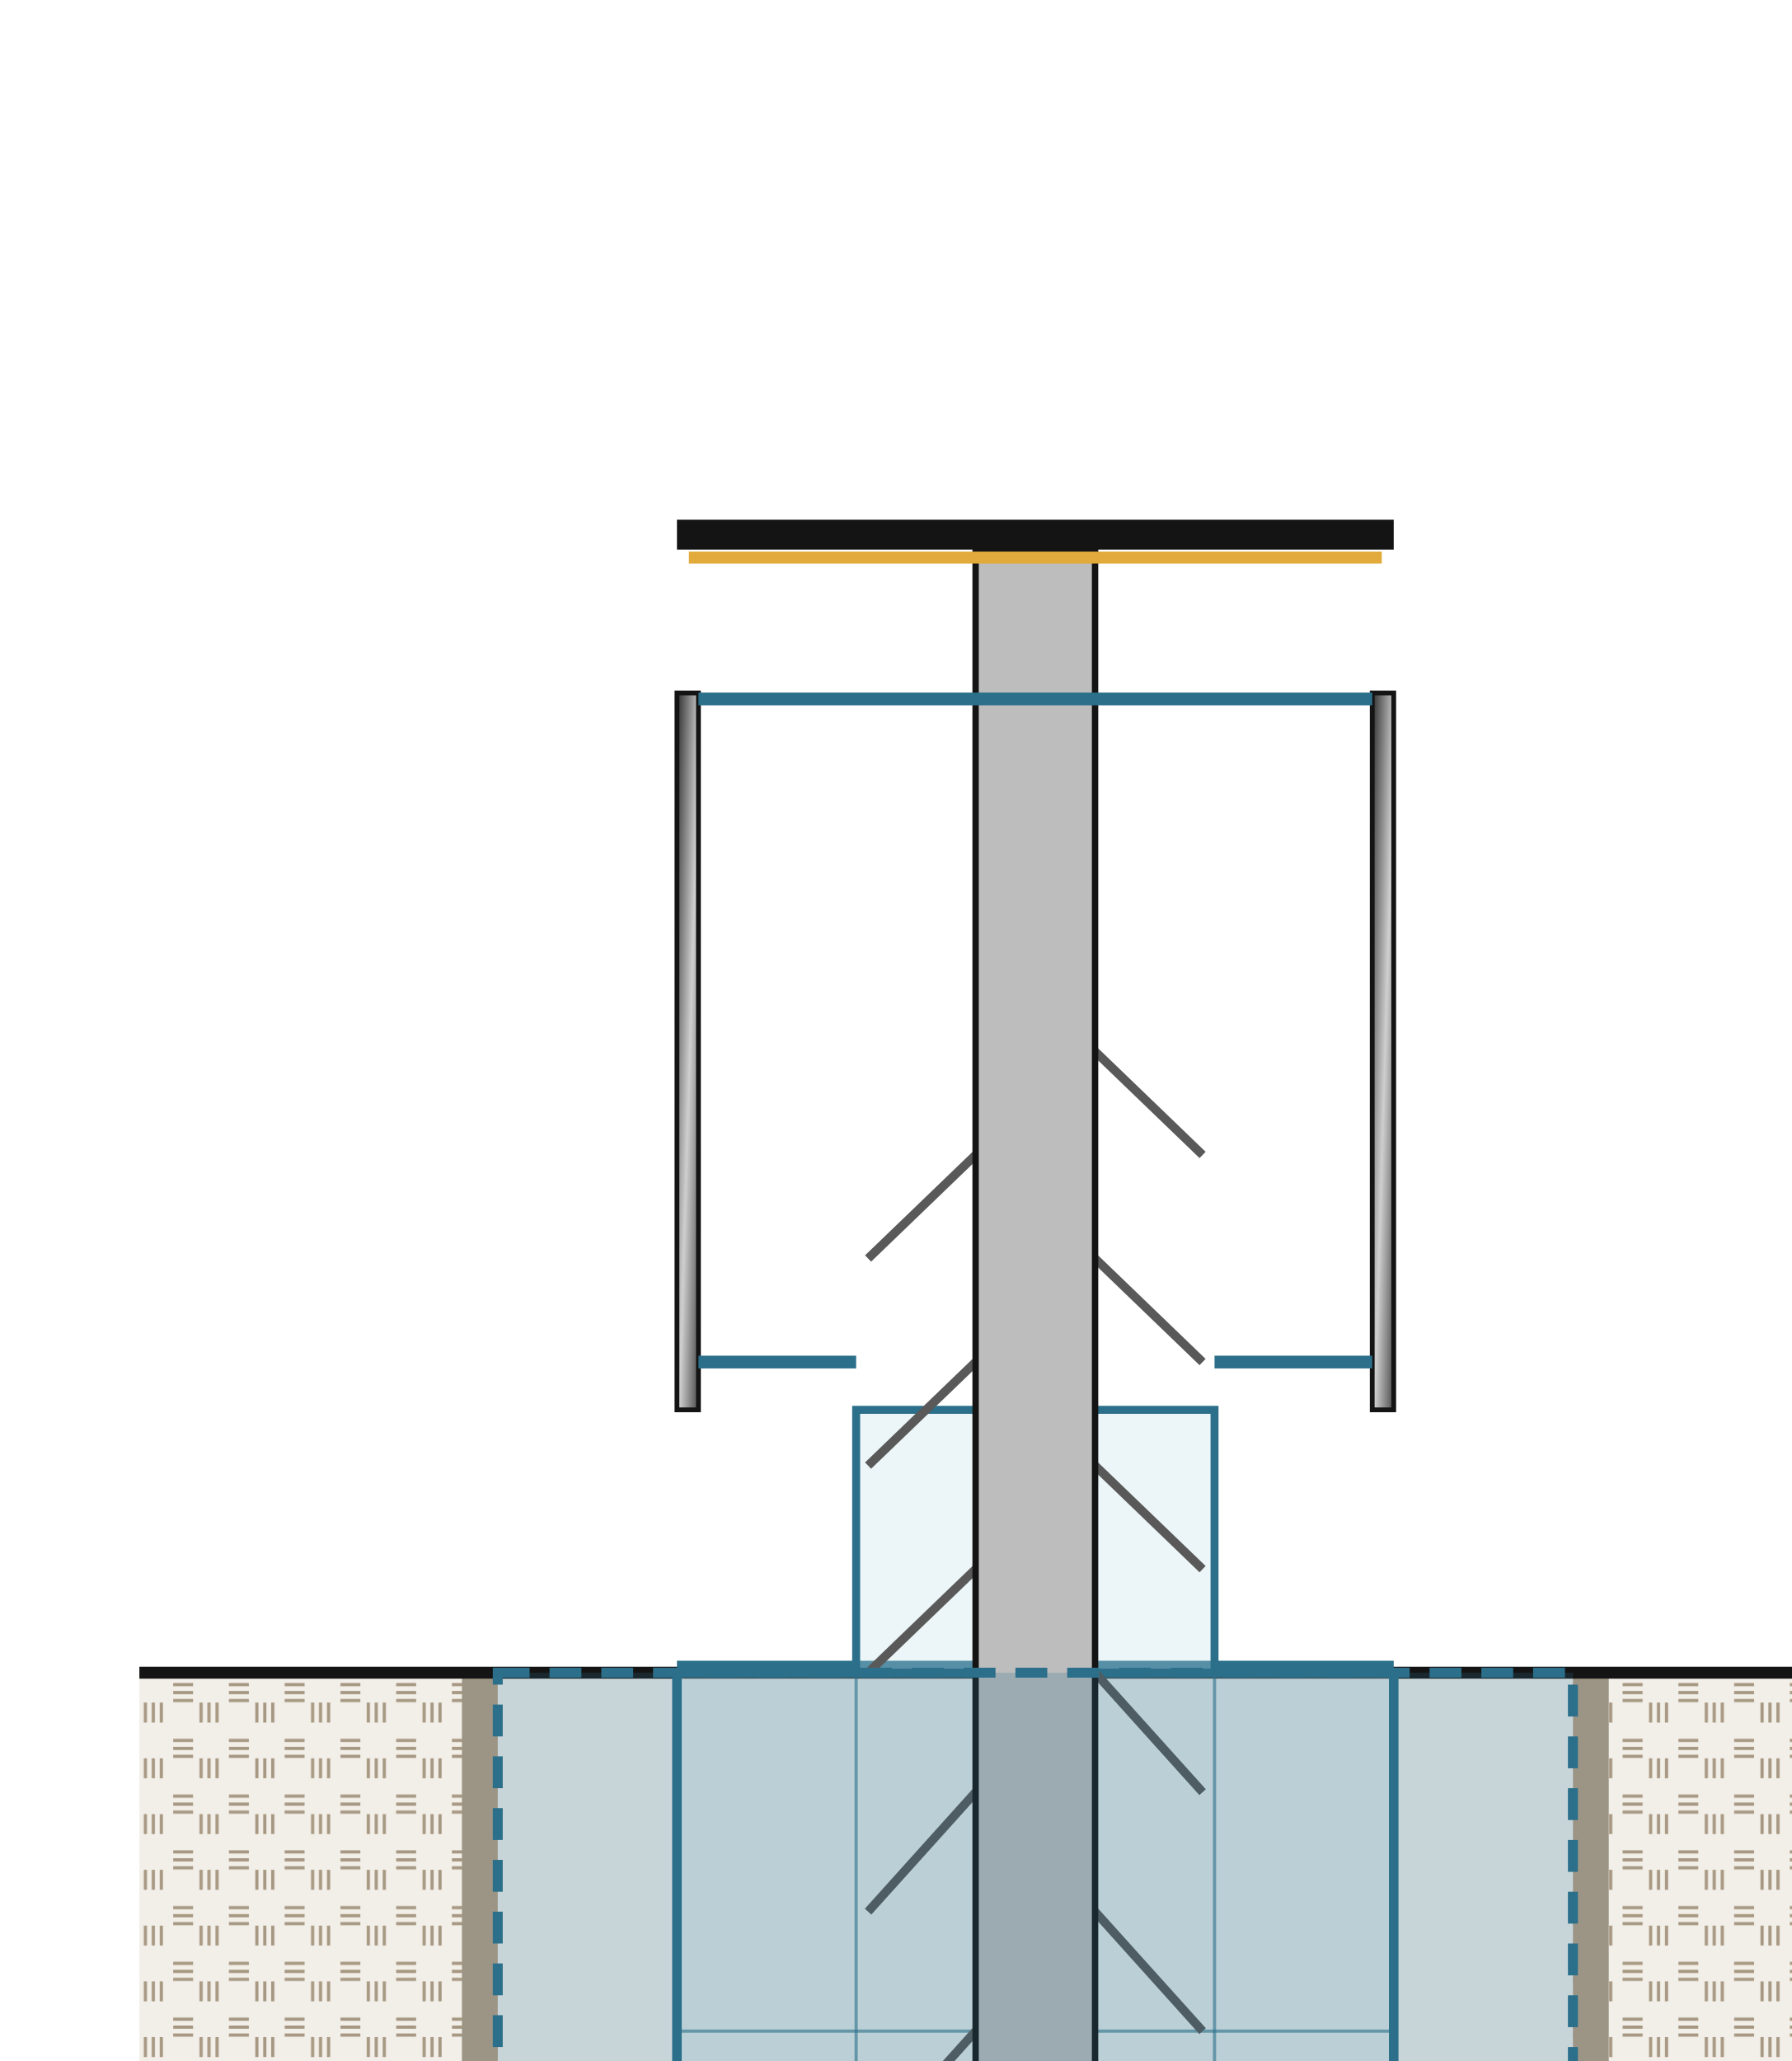
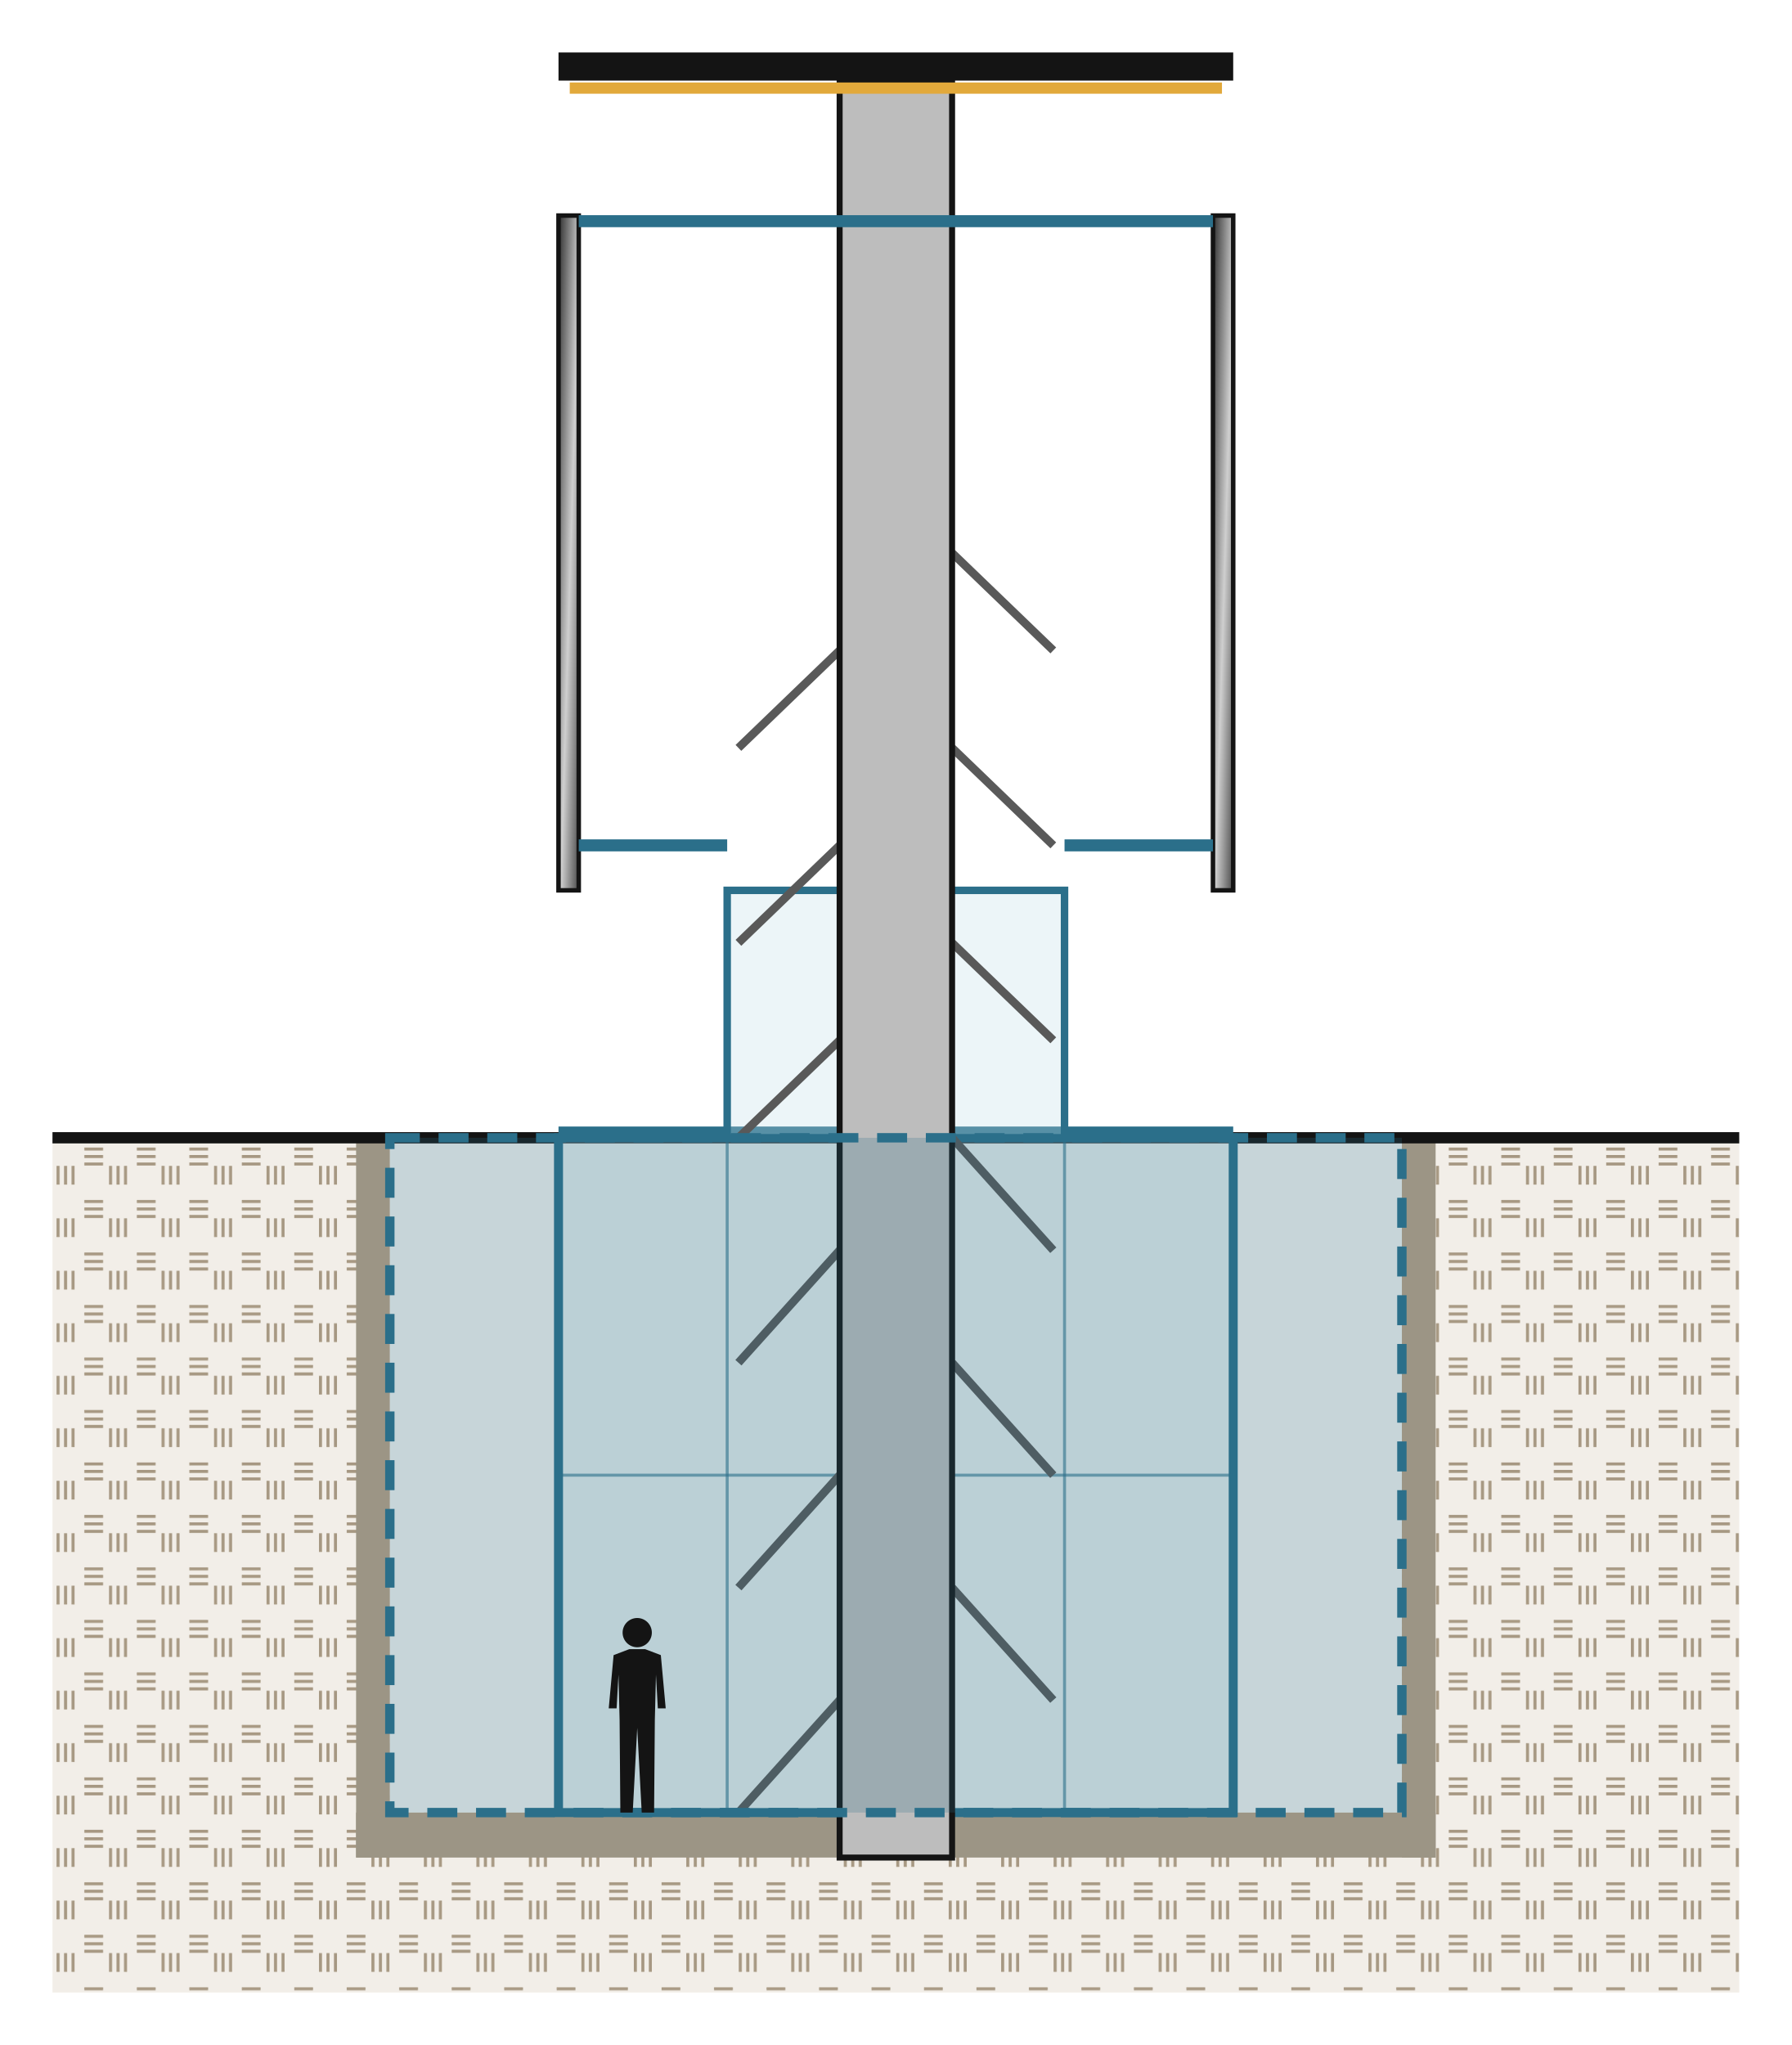
- <svg xmlns="http://www.w3.org/2000/svg" font-family="Noto Sans CJK KR, Noto Sans KR, sans-serif">
+ <svg xmlns="http://www.w3.org/2000/svg" viewBox="21.0 116.5 478.0 545.5" preserveAspectRatio="xMidYMid meet" font-family="Noto Sans CJK KR, Noto Sans KR, sans-serif">
  <defs>
    <pattern id="earthp" width="14" height="14" patternUnits="userSpaceOnUse">
      <path d="M1.5 3h5M1.5 5h5M1.5 7h5M8.5 7.5v5M10.5 7.5v5M12.5 7.5v5" stroke="#8a7a62" stroke-width="0.8" />
    </pattern>
    <linearGradient id="mA" x1="0" y1="0" x2="1" y2="1">
      <stop offset="0" stop-color="#2E2E2E" />
      <stop offset="0.55" stop-color="#CFCFCF" />
      <stop offset="1" stop-color="#4A4A4A" />
    </linearGradient>
    <linearGradient id="mB" x1="1" y1="0" x2="0" y2="1">
      <stop offset="0" stop-color="#4A4A4A" />
      <stop offset="0.4" stop-color="#A0A0A0" />
      <stop offset="1" stop-color="#2A2A2A" />
    </linearGradient>
    <linearGradient id="mC" x1="0" y1="0" x2="1" y2="1">
      <stop offset="0" stop-color="#7A7A7A" />
      <stop offset="0.5" stop-color="#BDBDBD" />
      <stop offset="1" stop-color="#6A6A6A" />
    </linearGradient>
    <linearGradient id="beam" x1="0" y1="0" x2="0" y2="1">
      <stop offset="0" stop-color="#F2C45A" stop-opacity="0.75" />
      <stop offset="1" stop-color="#F2C45A" stop-opacity="0.08" />
    </linearGradient>
    <linearGradient id="beam2" x1="0" y1="0" x2="0" y2="1">
      <stop offset="0" stop-color="#F2C45A" stop-opacity="0.45" />
      <stop offset="1" stop-color="#F2C45A" stop-opacity="0.04" />
    </linearGradient>
    <radialGradient id="glow" cx="0.5" cy="0.5" r="0.5">
      <stop offset="0" stop-color="#F2C45A" stop-opacity="0.55" />
      <stop offset="1" stop-color="#F2C45A" stop-opacity="0" />
    </radialGradient>
  </defs>
  <rect x="35.0" y="420" width="450" height="228.0" fill="url(#earthp)" />
  <rect x="35.0" y="420" width="450" height="228.0" fill="#D9CFBC" opacity="0.35" />
  <rect x="125.0" y="420" width="270" height="180" fill="#F3F2EF" />
  <rect x="116.0" y="420" width="9.0" height="192.0" fill="#9C9585" />
  <rect x="395.0" y="420" width="9.0" height="192.0" fill="#9C9585" />
  <rect x="116.0" y="600" width="288.0" height="12.0" fill="#9C9585" />
  <line x1="35.0" y1="420" x2="485.0" y2="420" stroke="#141414" stroke-width="3" />
  <rect x="170" y="420" width="180" height="180" fill="#BFDCE6" fill-opacity="0.28" stroke="#2b6f8a" stroke-width="2.4" />
  <line x1="215.0" y1="420" x2="215.0" y2="600" stroke="#2b6f8a" stroke-width="0.8" opacity="0.6" />
  <line x1="260" y1="420" x2="260" y2="600" stroke="#2b6f8a" stroke-width="0.8" opacity="0.6" />
  <line x1="305.0" y1="420" x2="305.0" y2="600" stroke="#2b6f8a" stroke-width="0.8" opacity="0.6" />
  <line x1="170" y1="510" x2="350" y2="510" stroke="#2b6f8a" stroke-width="0.8" opacity="0.6" />
  <line x1="170" y1="418.5" x2="350" y2="418.5" stroke="#2b6f8a" stroke-width="3" />
  <rect x="215.0" y="354.0" width="90" height="66.0" fill="#BFDCE6" fill-opacity="0.3" stroke="#2b6f8a" stroke-width="2" />
  <line x1="218.0" y1="600.0" x2="245.0" y2="570.0" stroke="#595959" stroke-width="2.2" />
  <line x1="302.0" y1="570.0" x2="275.0" y2="540.0" stroke="#595959" stroke-width="2.2" />
  <line x1="218.0" y1="540.0" x2="245.0" y2="510.0" stroke="#595959" stroke-width="2.2" />
  <line x1="302.0" y1="510.0" x2="275.0" y2="480.0" stroke="#595959" stroke-width="2.2" />
  <line x1="218.0" y1="480.0" x2="245.0" y2="450.0" stroke="#595959" stroke-width="2.2" />
  <line x1="302.0" y1="450.0" x2="275.0" y2="420.0" stroke="#595959" stroke-width="2.2" />
  <line x1="218.0" y1="420.0" x2="245.0" y2="394.0" stroke="#595959" stroke-width="2.2" />
  <line x1="302.0" y1="394.0" x2="275.0" y2="368.0" stroke="#595959" stroke-width="2.2" />
  <line x1="218.0" y1="368.0" x2="245.0" y2="342.0" stroke="#595959" stroke-width="2.2" />
  <line x1="302.0" y1="342.0" x2="275.0" y2="316.0" stroke="#595959" stroke-width="2.2" />
  <line x1="218.0" y1="316.0" x2="245.0" y2="290.0" stroke="#595959" stroke-width="2.2" />
  <line x1="302.0" y1="290.0" x2="275.0" y2="264.0" stroke="#595959" stroke-width="2.2" />
  <rect x="245.0" y="138.0" width="30" height="474.0" fill="#BDBDBD" stroke="#141414" stroke-width="1.6" />
  <rect x="170" y="174" width="5.4" height="180" fill="url(#mA)" stroke="#141414" stroke-width="1.2" />
  <rect x="344.6" y="174" width="5.4" height="180" fill="url(#mA)" stroke="#141414" stroke-width="1.2" />
  <line x1="175.4" y1="342.0" x2="215.0" y2="342.0" stroke="#2b6f8a" stroke-width="3.2" />
  <line x1="305.0" y1="342.0" x2="344.6" y2="342.0" stroke="#2b6f8a" stroke-width="3.2" />
  <line x1="175.4" y1="175.5" x2="344.6" y2="175.5" stroke="#2b6f8a" stroke-width="3.2" />
  <rect x="170" y="130.5" width="180" height="7.5" fill="#141414" />
  <line x1="173.0" y1="140.0" x2="347.0" y2="140.0" stroke="#E2A93B" stroke-width="3" />
  <rect x="125.0" y="420" width="270.0" height="180.0" fill="#2b6f8a" fill-opacity="0.22" stroke="#2b6f8a" stroke-width="2.5" stroke-dasharray="8 5" />
  <polygon points="188.9,556.4 184.7,558.0 183.4,572.2 185.5,572.2 186.0,563.2 186.3,575.3 186.5,600.0 189.8,600.0 191.0,577.4 192.2,600.0 195.5,600.0 195.7,575.3 196.0,563.2 196.5,572.2 198.6,572.2 197.3,558.0 193.1,556.4" fill="#141414" />
  <circle cx="191.0" cy="552.0" r="3.9" fill="#141414" />
</svg>
